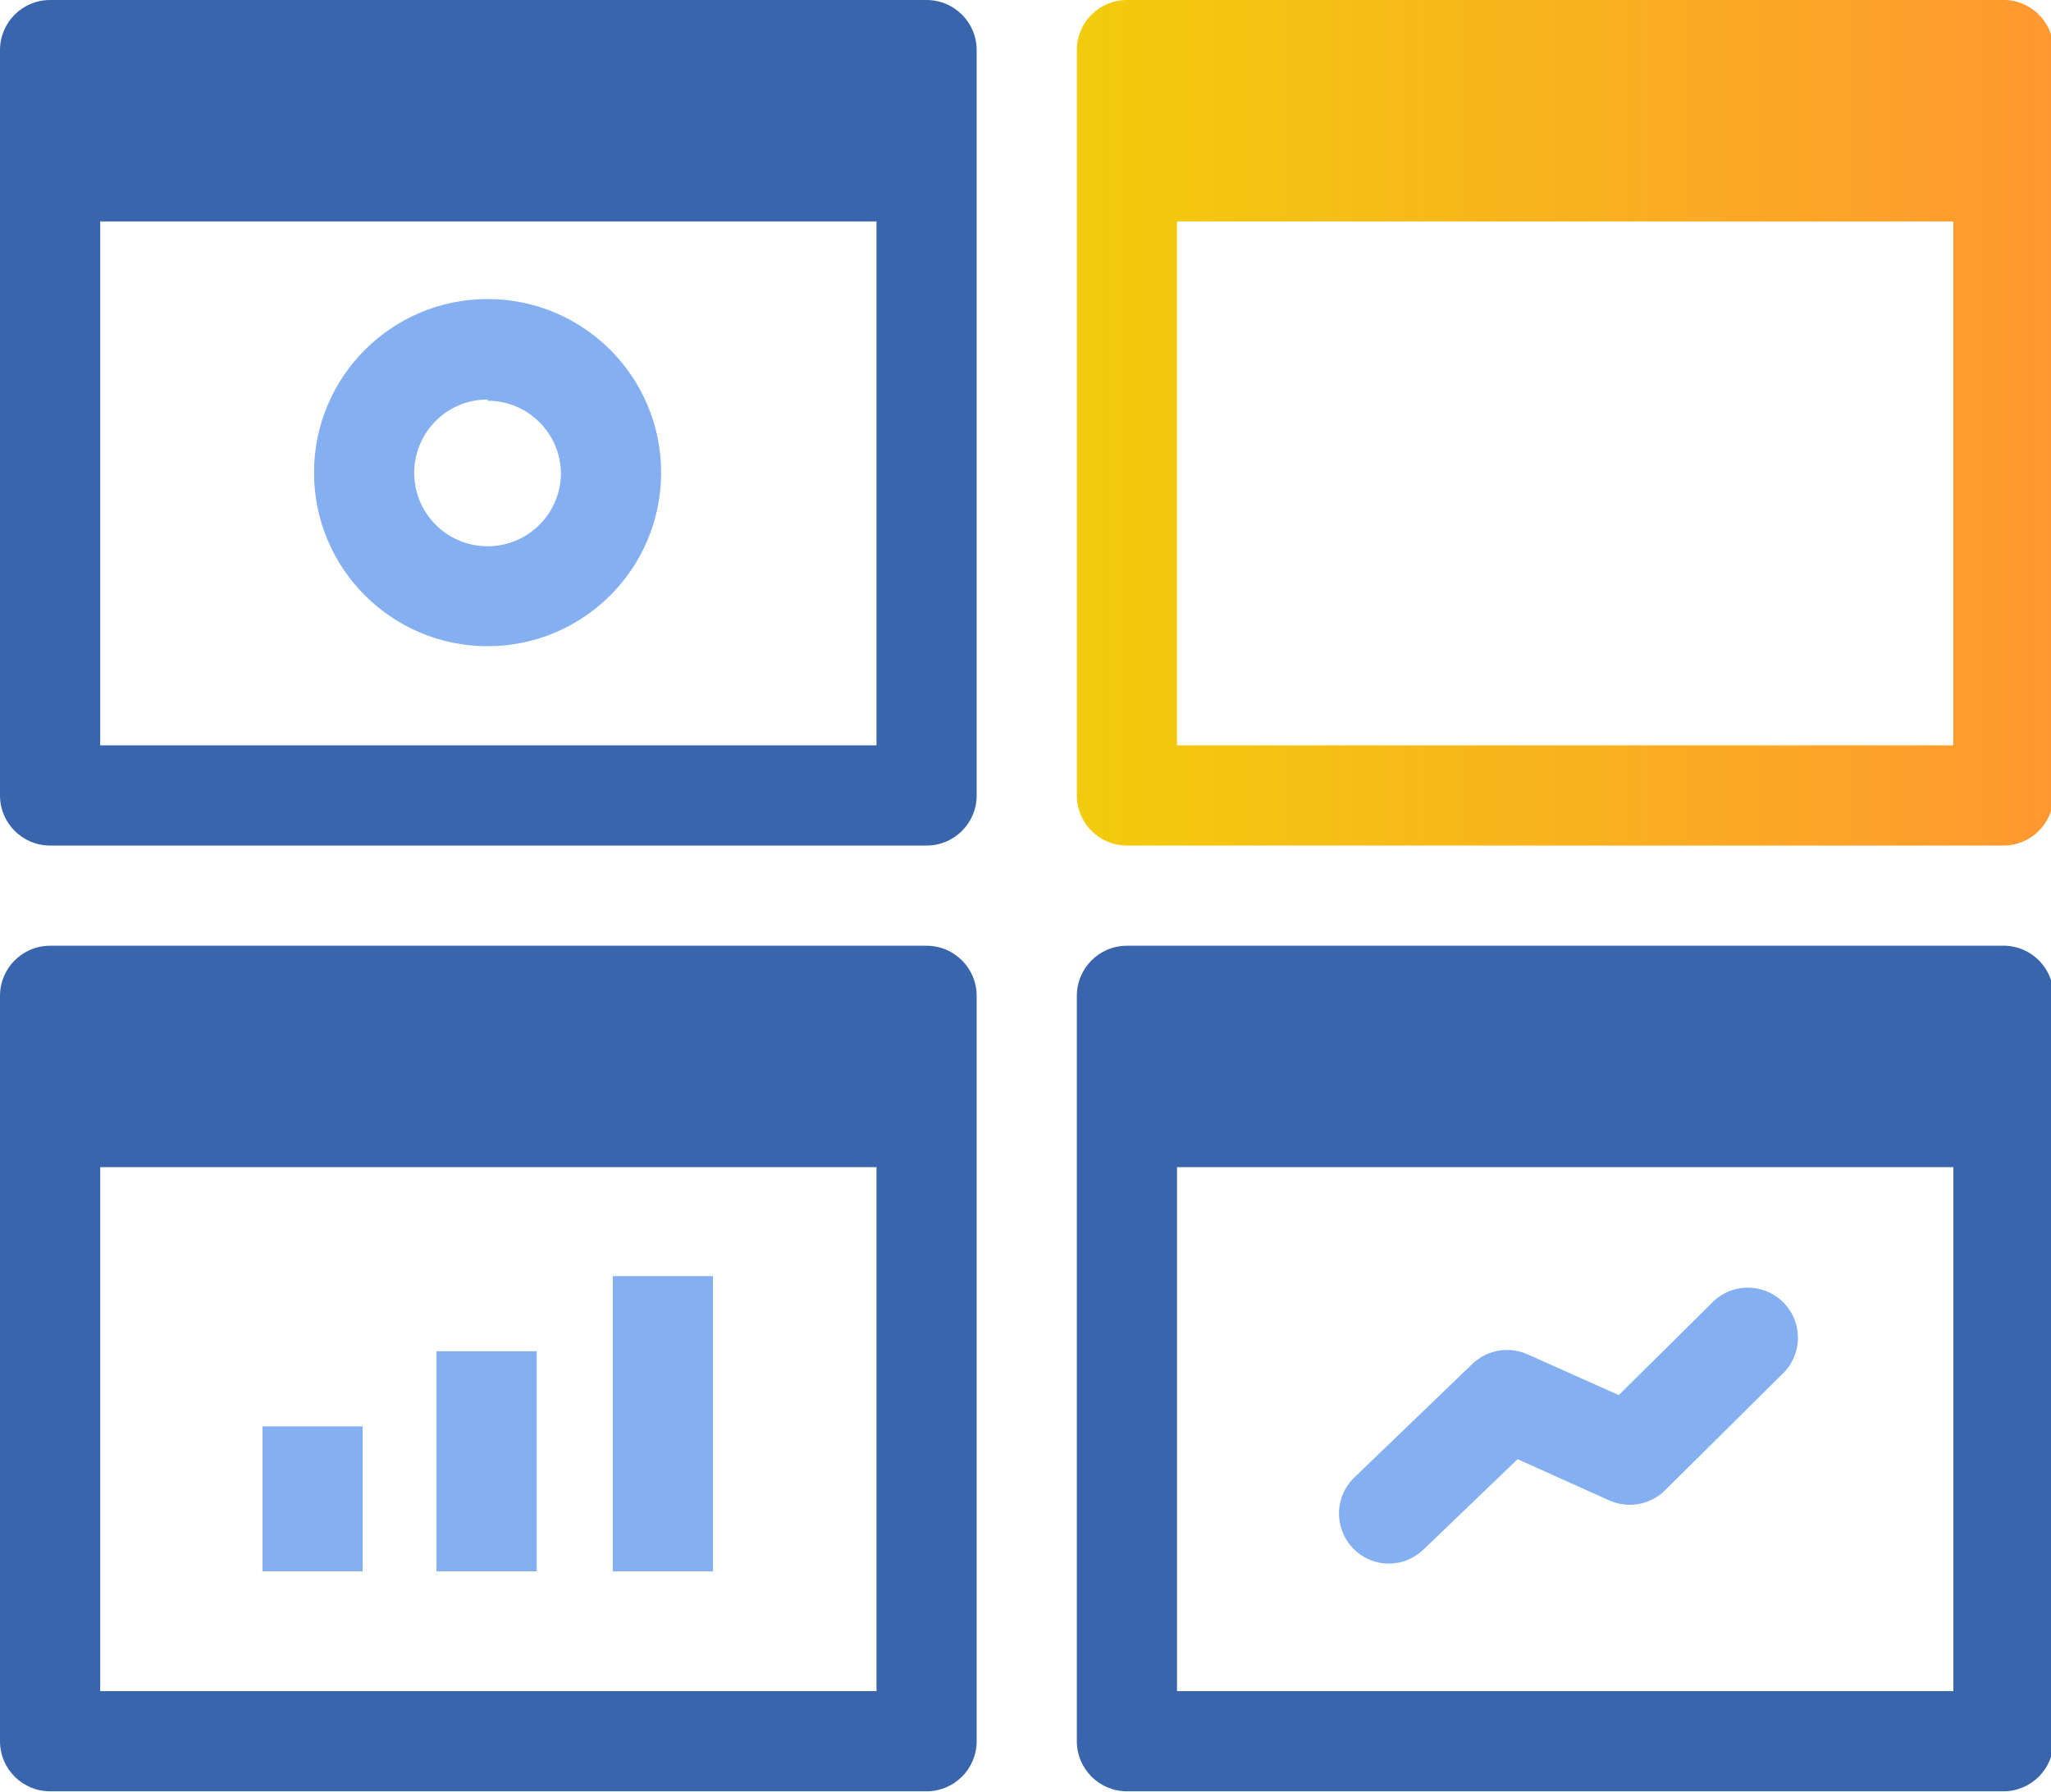
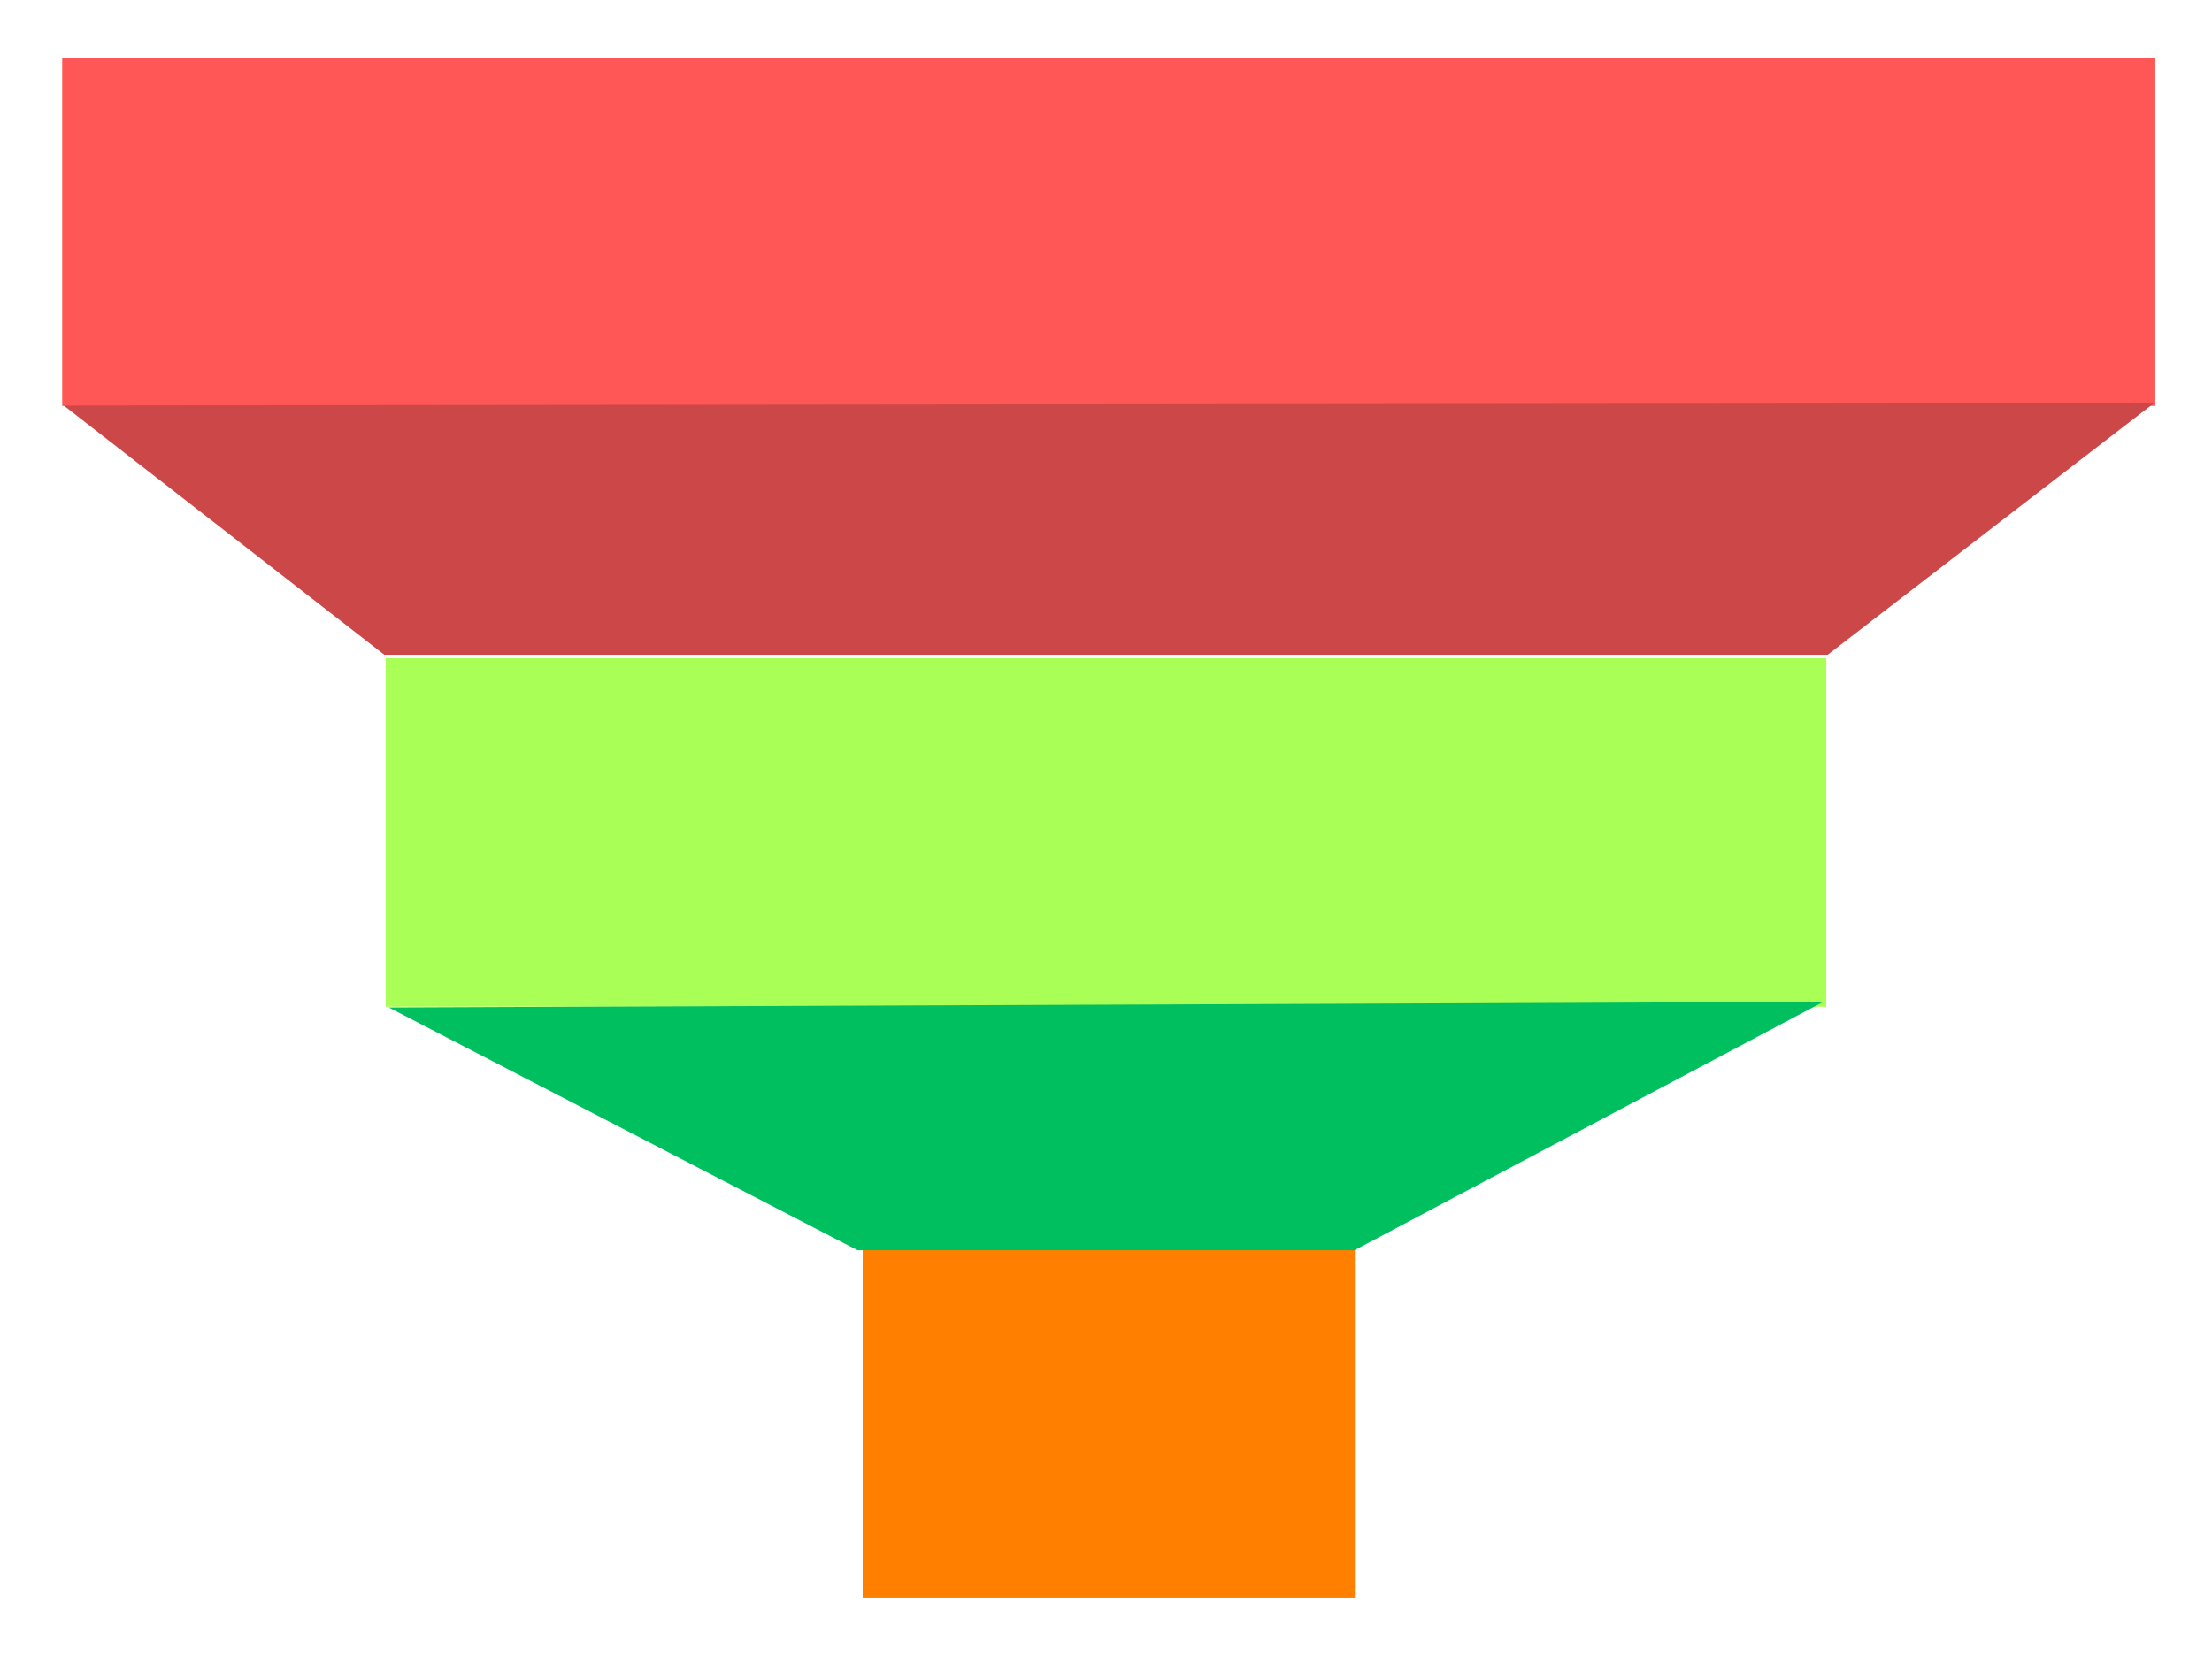
- <svg xmlns="http://www.w3.org/2000/svg" viewBox="0 0 81.9 71.52">
-   <defs>
-     <style>.cls-1{fill:#84aff1;}.cls-2{fill:#3865ab;}.cls-3{fill:url(#linear-gradient);}</style>
-     <linearGradient id="linear-gradient" x1="42.95" y1="16.88" x2="81.9" y2="16.88" gradientUnits="userSpaceOnUse">
-       <stop offset="0" stop-color="#f2cc0c" />
-       <stop offset="1" stop-color="#ff9830" />
-     </linearGradient>
-   </defs>
-   <g id="Layer_2" data-name="Layer 2">
-     <g id="Layer_1-2" data-name="Layer 1">
-       <path class="cls-1" d="M55.46,62.43A2,2,0,0,1,54.07,59l4.72-4.54a2,2,0,0,1,2.2-.39l3.65,1.63,3.68-3.64a2,2,0,1,1,2.81,2.84l-4.64,4.6a2,2,0,0,1-2.22.41L60.6,58.26l-3.76,3.61A2,2,0,0,1,55.46,62.43Z" />
-       <path class="cls-2" d="M37,0H2A2,2,0,0,0,0,2V31.76a2,2,0,0,0,2,2H37a2,2,0,0,0,2-2V2A2,2,0,0,0,37,0ZM4,29.76V8.84H35V29.76Z" />
-       <path class="cls-3" d="M79.9,0H45a2,2,0,0,0-2,2V31.76a2,2,0,0,0,2,2h35a2,2,0,0,0,2-2V2A2,2,0,0,0,79.9,0ZM47,29.76V8.84h31V29.76Z" />
-       <path class="cls-2" d="M37,37.76H2a2,2,0,0,0-2,2V69.52a2,2,0,0,0,2,2H37a2,2,0,0,0,2-2V39.76A2,2,0,0,0,37,37.76ZM4,67.52V46.6H35V67.52Z" />
-       <path class="cls-2" d="M79.9,37.76H45a2,2,0,0,0-2,2V69.52a2,2,0,0,0,2,2h35a2,2,0,0,0,2-2V39.76A2,2,0,0,0,79.9,37.76ZM47,67.52V46.6h31V67.52Z" />
-       <rect class="cls-1" x="10.48" y="56.95" width="4" height="5.79" />
-       <rect class="cls-1" x="17.43" y="53.95" width="4" height="8.79" />
-       <rect class="cls-1" x="24.47" y="50.95" width="4" height="11.79" />
-       <path class="cls-1" d="M19.47,25.8a6.93,6.93,0,1,1,6.93-6.92A6.93,6.93,0,0,1,19.47,25.8Zm0-9.85a2.93,2.93,0,1,0,2.93,2.93A2.93,2.93,0,0,0,19.47,16Z" />
-     </g>
+ <svg xmlns="http://www.w3.org/2000/svg" width="800" height="600" version="1.1" xml:space="preserve">
+   <g id="Layer_1">
+     <rect id="svg_1" height="126" width="757" y="20.8" x="22.5" stroke-dasharray=" none" stroke-width="0" fill="#ff5656" />
+     <rect stroke="null" id="svg_2" height="126" width="521" y="238.082" x="139.5" stroke-dasharray=" none" stroke-width="0" fill="#aaff56" />
+     <rect stroke="null" id="svg_3" height="126" width="178" y="451.901" x="312" stroke-dasharray=" none" stroke-width="0" fill="#ff7f00" />
+     <path id="svg_4" d="m23,146.617l116,90.2l522,0l118,-91l-756,0.8z" opacity="NaN" stroke-dasharray=" none" stroke-width="0" stroke="null" fill="#cc4747" />
+     <path id="svg_5" d="m140.58,364.348l169.565,87.826l179.71,0l169.565,-89.855l-518.841,2.029z" opacity="NaN" stroke-dasharray=" none" stroke-width="0" stroke="null" fill="#00bf5f" />
  </g>
</svg>
